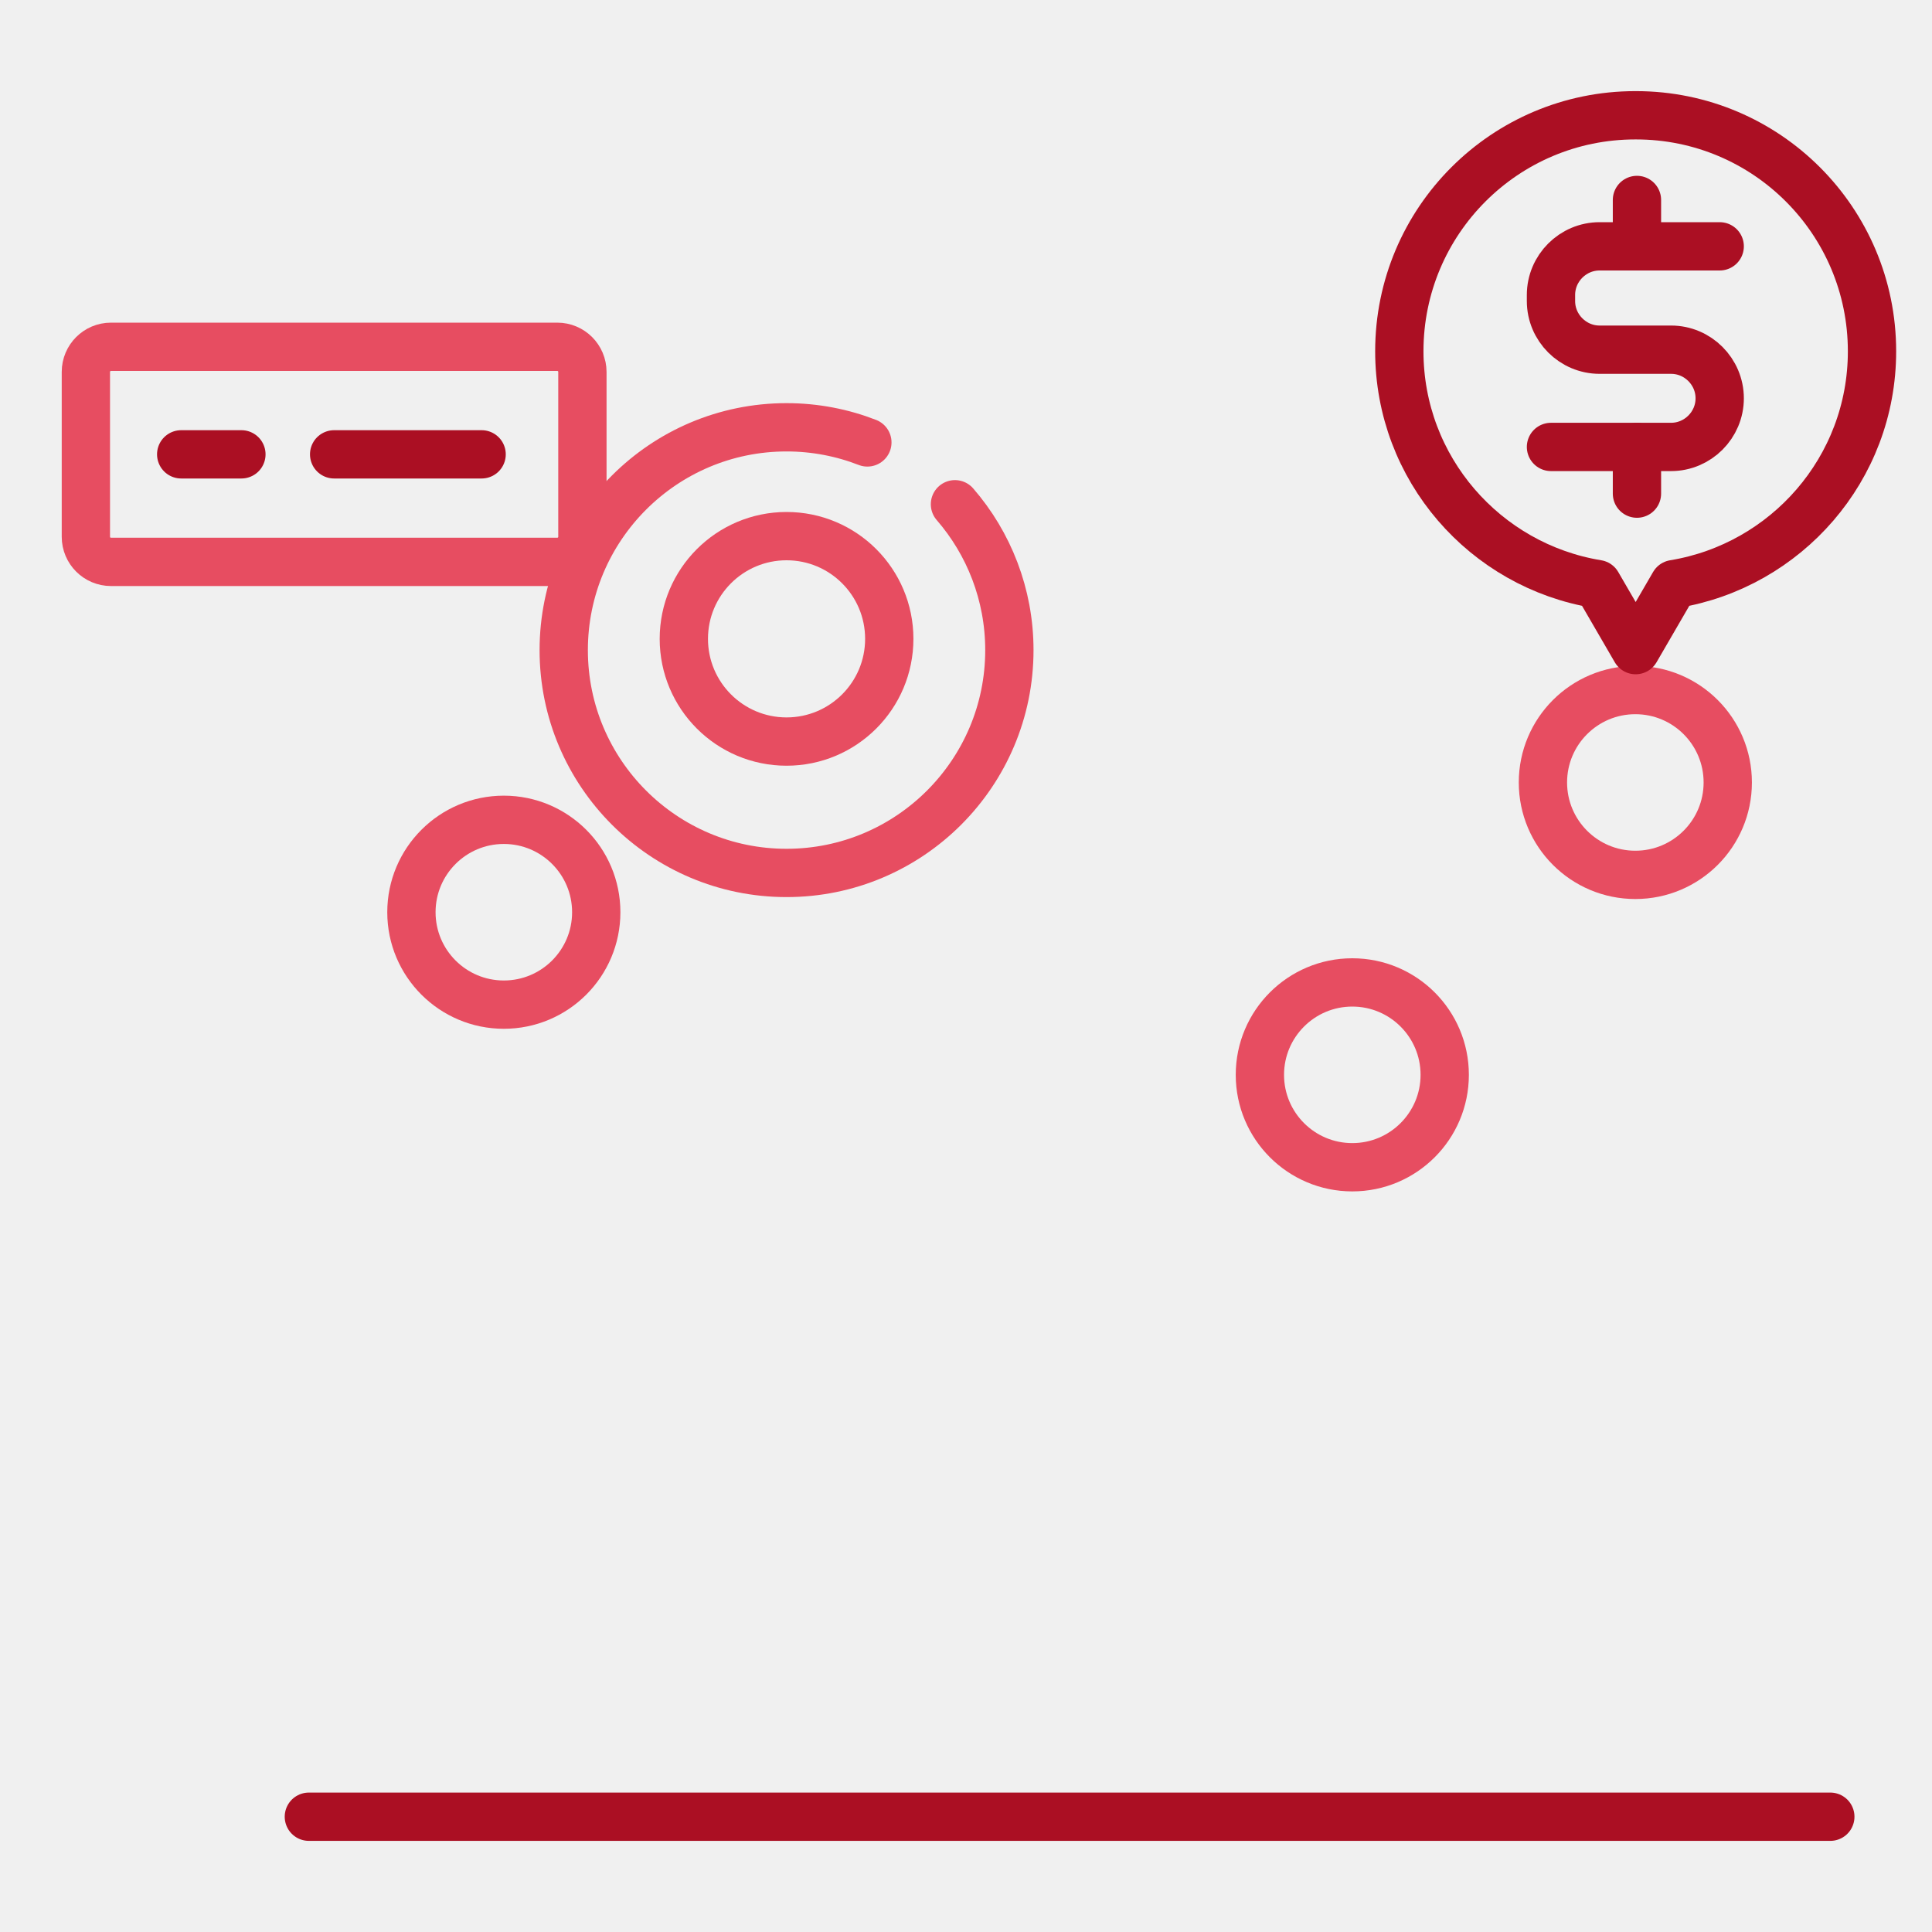
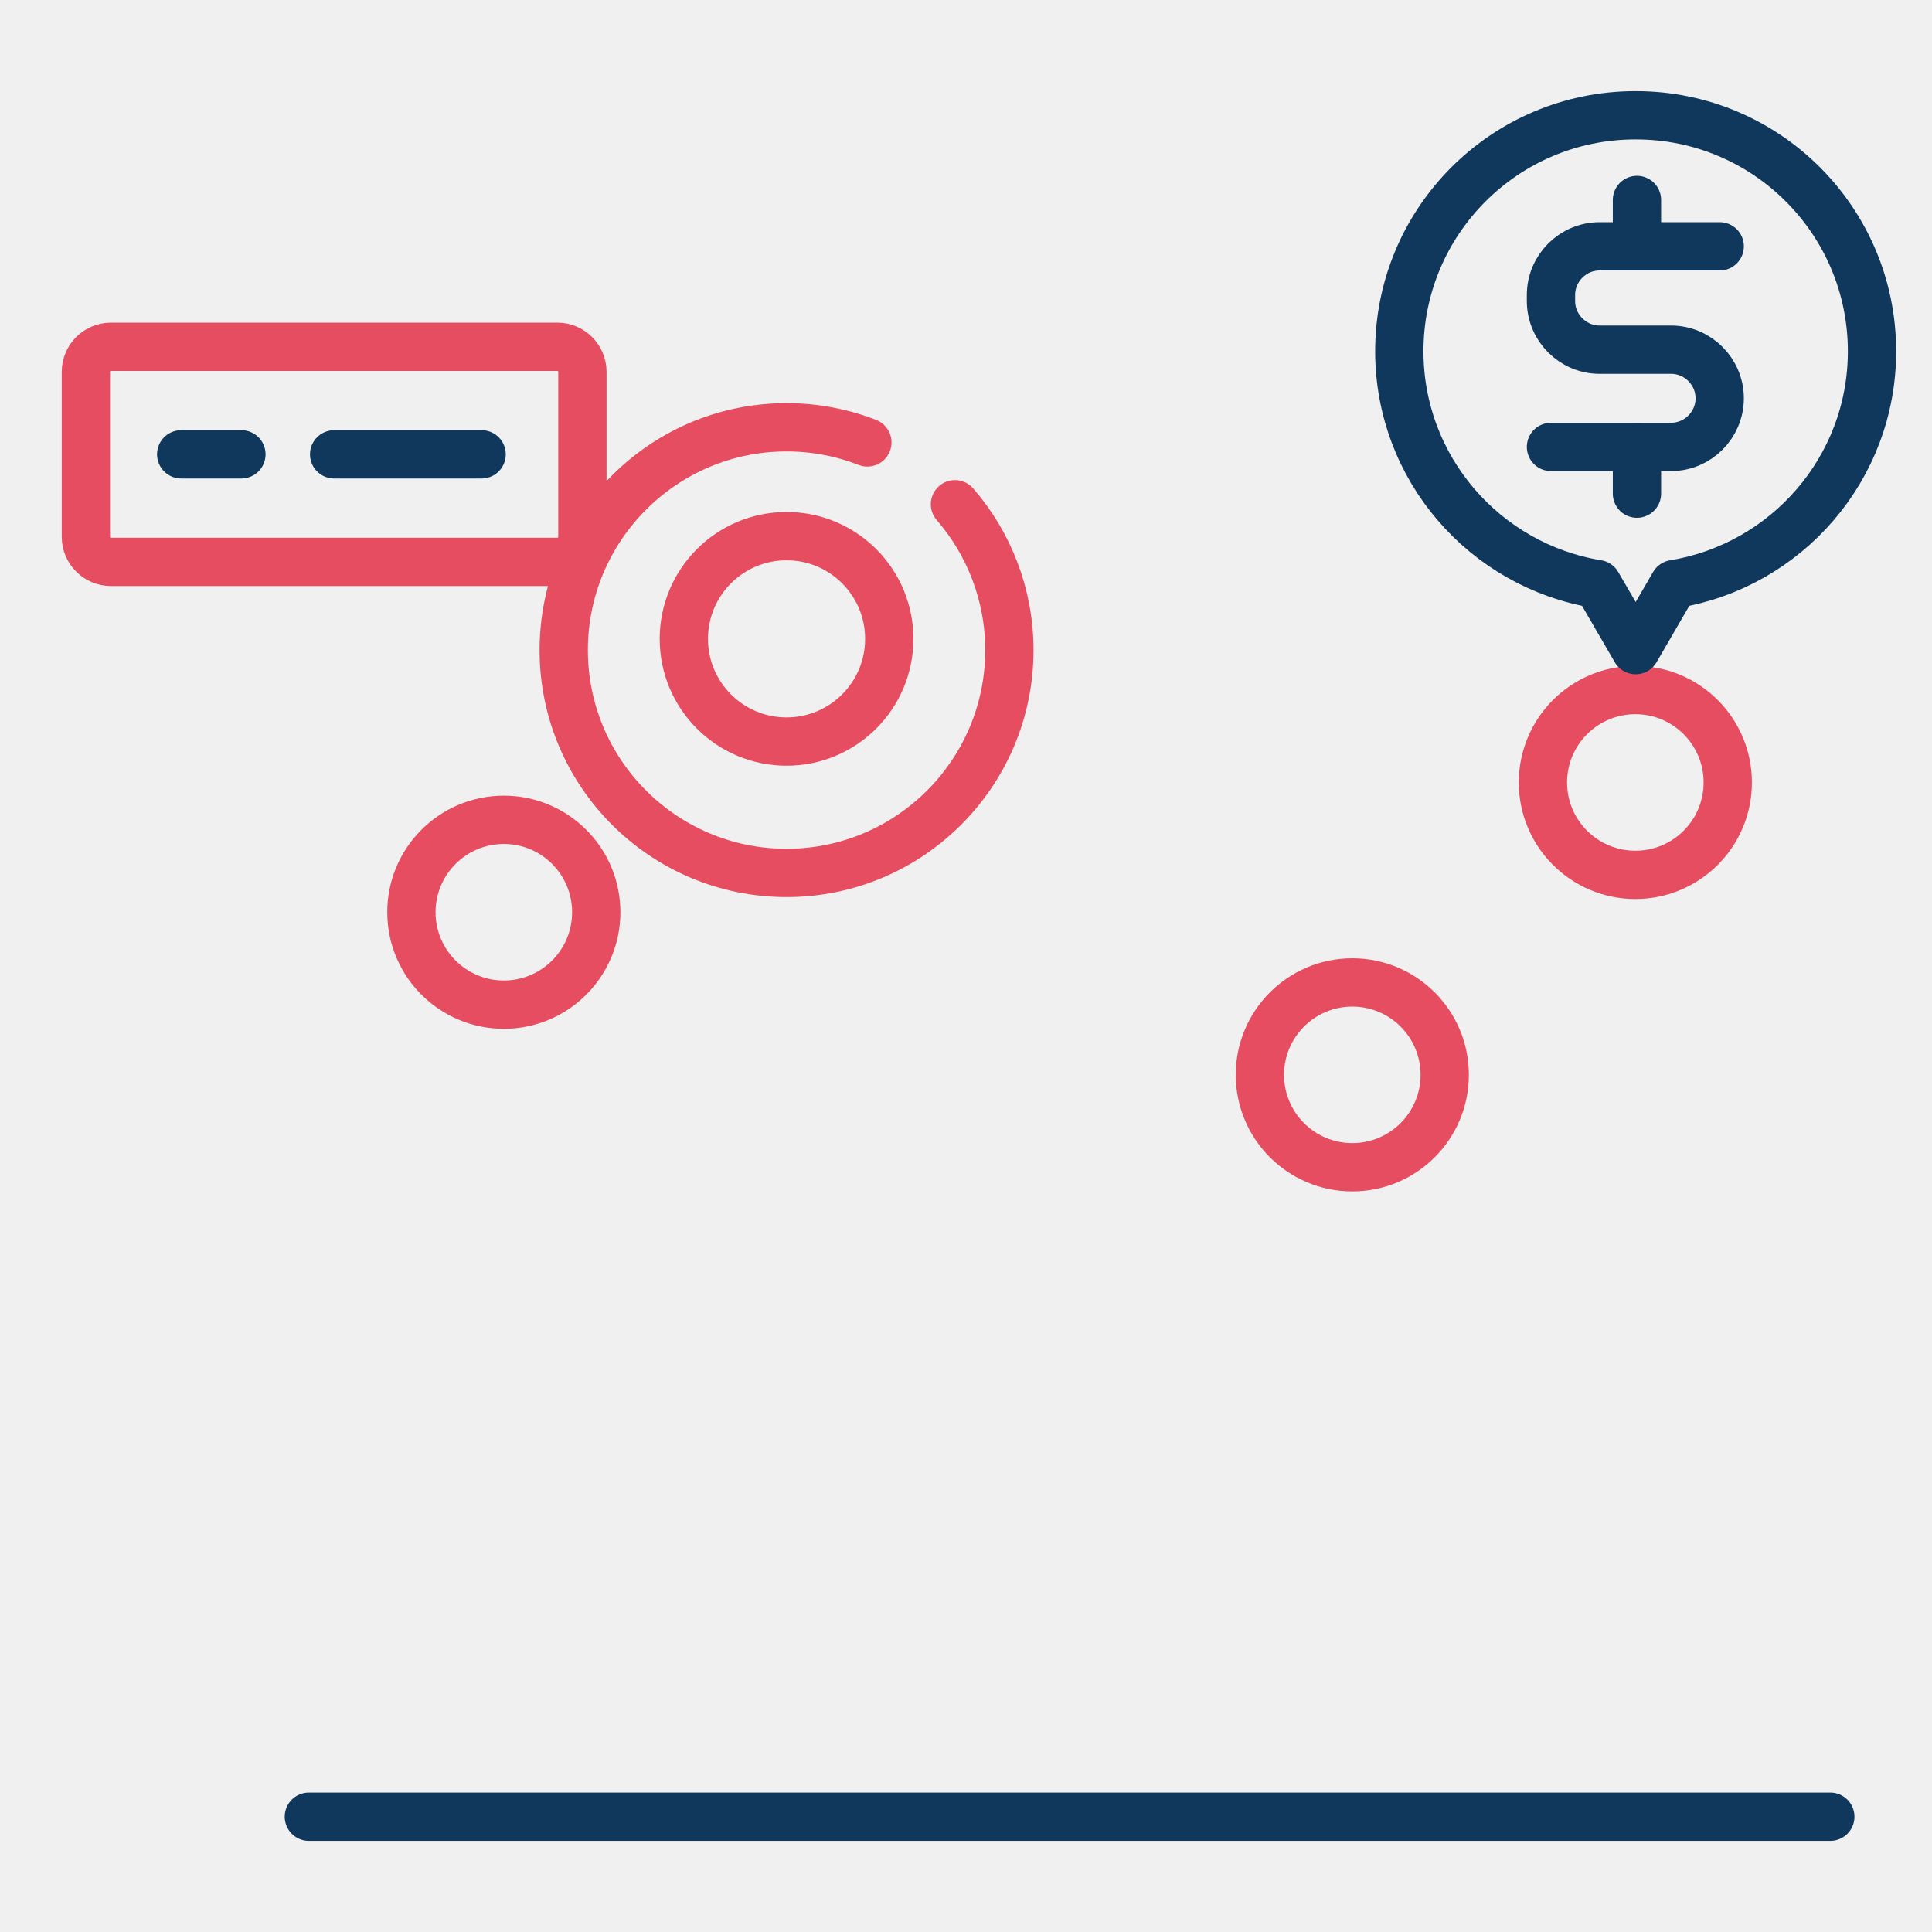
<svg xmlns="http://www.w3.org/2000/svg" id="eN1B3VI8Yzp1" viewBox="0 0 60 60" shape-rendering="geometricPrecision" text-rendering="geometricPrecision">
  <style>#eN1B3VI8Yzp3_tr {animation: eN1B3VI8Yzp3_tr__tr 3000ms linear infinite normal forwards}@keyframes eN1B3VI8Yzp3_tr__tr { 0% {transform: translate(16.13px,7.935px) rotate(0deg)} 23.333% {transform: translate(16.13px,7.935px) rotate(0deg)} 43.333% {transform: translate(16.13px,7.935px) rotate(7.87415deg)} 56.667% {transform: translate(16.13px,7.935px) rotate(-4.731108deg)} 73.333% {transform: translate(16.13px,7.935px) rotate(0deg)} 100% {transform: translate(16.13px,7.935px) rotate(0deg)}} #eN1B3VI8Yzp11 {animation: eN1B3VI8Yzp11_s_do 3000ms linear infinite normal forwards}@keyframes eN1B3VI8Yzp11_s_do { 0% {stroke-dashoffset: 10} 16.667% {stroke-dashoffset: 0} 100% {stroke-dashoffset: 0}} #eN1B3VI8Yzp12 {animation: eN1B3VI8Yzp12_s_do 3000ms linear infinite normal forwards}@keyframes eN1B3VI8Yzp12_s_do { 0% {stroke-dashoffset: 30} 10% {stroke-dashoffset: 30} 26.667% {stroke-dashoffset: 0} 100% {stroke-dashoffset: 0}} #eN1B3VI8Yzp13 {animation: eN1B3VI8Yzp13_s_do 3000ms linear infinite normal forwards}@keyframes eN1B3VI8Yzp13_s_do { 0% {stroke-dashoffset: 10} 20% {stroke-dashoffset: 10} 33.333% {stroke-dashoffset: 0} 100% {stroke-dashoffset: 0}} #eN1B3VI8Yzp15_ts {animation: eN1B3VI8Yzp15_ts__ts 3000ms linear infinite normal forwards}@keyframes eN1B3VI8Yzp15_ts__ts { 0% {transform: translate(48.92px,53.09px) scale(1,0)} 26.667% {transform: translate(48.92px,53.09px) scale(1,0);animation-timing-function: cubic-bezier(0.42,0,0.58,1)} 43.333% {transform: translate(48.92px,53.09px) scale(1,1)} 100% {transform: translate(48.92px,53.09px) scale(1,1)}} #eN1B3VI8Yzp18_ts {animation: eN1B3VI8Yzp18_ts__ts 3000ms linear infinite normal forwards}@keyframes eN1B3VI8Yzp18_ts__ts { 0% {transform: translate(40.08px,53.11px) scale(1,0)} 20% {transform: translate(40.08px,53.11px) scale(1,0);animation-timing-function: cubic-bezier(0.42,0,0.58,1)} 36.667% {transform: translate(40.08px,53.11px) scale(1,1)} 100% {transform: translate(40.08px,53.11px) scale(1,1)}} #eN1B3VI8Yzp19_ts {animation: eN1B3VI8Yzp19_ts__ts 3000ms linear infinite normal forwards}@keyframes eN1B3VI8Yzp19_ts__ts { 0% {transform: translate(13.73px,53.09px) scale(1,0);animation-timing-function: cubic-bezier(0.42,0,0.58,1)} 16.667% {transform: translate(13.73px,53.09px) scale(1,1)} 100% {transform: translate(13.73px,53.09px) scale(1,1)}} #eN1B3VI8Yzp20_ts {animation: eN1B3VI8Yzp20_ts__ts 3000ms linear infinite normal forwards}@keyframes eN1B3VI8Yzp20_ts__ts { 0% {transform: translate(31.465px,53.09px) scale(1,0)} 13.333% {transform: translate(31.465px,53.09px) scale(1,0);animation-timing-function: cubic-bezier(0.42,0,0.58,1)} 30% {transform: translate(31.465px,53.09px) scale(1,1)} 100% {transform: translate(31.465px,53.09px) scale(1,1)}} #eN1B3VI8Yzp21_ts {animation: eN1B3VI8Yzp21_ts__ts 3000ms linear infinite normal forwards}@keyframes eN1B3VI8Yzp21_ts__ts { 0% {transform: translate(22.29px,53.59px) scale(1,0)} 6.667% {transform: translate(22.29px,53.59px) scale(1,0);animation-timing-function: cubic-bezier(0.42,0,0.58,1)} 23.333% {transform: translate(22.29px,53.59px) scale(1,1)} 100% {transform: translate(22.29px,53.59px) scale(1,1)}} #eN1B3VI8Yzp25_tr {animation: eN1B3VI8Yzp25_tr__tr 3000ms linear infinite normal forwards}@keyframes eN1B3VI8Yzp25_tr__tr { 0% {transform: translate(41.54px,0.746961px) rotate(0deg)} 23.333% {transform: translate(41.54px,0.746961px) rotate(0deg);animation-timing-function: cubic-bezier(0.42,0,0.58,1)} 43.333% {transform: translate(41.54px,0.746961px) rotate(-9.605675deg);animation-timing-function: cubic-bezier(0.42,0,0.58,1)} 56.667% {transform: translate(41.54px,0.746961px) rotate(3.843229deg);animation-timing-function: cubic-bezier(0.42,0,0.58,1)} 73.333% {transform: translate(41.54px,0.746961px) rotate(0deg)} 100% {transform: translate(41.54px,0.746961px) rotate(0deg)}}</style>
  <g transform="translate(1.917023 2.83)">
    <g id="eN1B3VI8Yzp3_tr" transform="translate(16.13,7.935) rotate(0)">
      <g transform="translate(-16.13,-7.935)">
        <rect width="15.42" height="6.68" rx="0.78" ry="0.78" transform="translate(.75 7.94)" fill="none" stroke="#e74d61" stroke-width="1.5" stroke-linecap="round" stroke-linejoin="round" />
-         <line x1="3.71" y1="11.28" x2="5.58" y2="11.28" fill="none" stroke="#ab0f23" stroke-width="1.5" stroke-linecap="round" stroke-linejoin="round" />
-         <line x1="8.46" y1="11.28" x2="13.04" y2="11.28" fill="none" stroke="#ab0f23" stroke-width="1.5" stroke-linecap="round" stroke-linejoin="round" />
+         <line x1="3.71" y1="11.28" x2="5.58" y2="11.28" fill="none" stroke="#0F385C" stroke-width="1.5" stroke-linecap="round" stroke-linejoin="round" />
+         <line x1="8.46" y1="11.28" x2="13.04" y2="11.28" fill="none" stroke="#0F385C" stroke-width="1.5" stroke-linecap="round" stroke-linejoin="round" />
      </g>
    </g>
    <circle r="2.87" transform="translate(13.73 25.5)" fill="none" stroke="#e74d61" stroke-width="1.5" stroke-linecap="round" stroke-linejoin="round" />
    <circle r="2.87" transform="translate(40.08 30.55)" fill="none" stroke="#e74d61" stroke-width="1.5" stroke-linecap="round" stroke-linejoin="round" />
    <circle r="2.87" transform="translate(48.87 21.47)" fill="none" stroke="#e74d61" stroke-width="1.5" stroke-linecap="round" stroke-linejoin="round" />
    <circle r="3.19" transform="translate(22.51 17.01)" fill="none" stroke="#e74d61" stroke-width="1.5" stroke-linecap="round" stroke-linejoin="round" />
    <line id="eN1B3VI8Yzp11" x1="16.13" y1="23.2" x2="20" y2="19.49" fill="#fff" stroke="#e74d61" stroke-width="1.5" stroke-linecap="round" stroke-linejoin="round" stroke-dashoffset="10" stroke-dasharray="10" />
    <line id="eN1B3VI8Yzp12" x1="25.45" y1="19.07" x2="37.48" y2="28.49" fill="#fff" stroke="#e74d61" stroke-width="1.5" stroke-linecap="round" stroke-linejoin="round" stroke-dashoffset="30" stroke-dasharray="30" />
    <line id="eN1B3VI8Yzp13" x1="42.44" y1="28.29" x2="46.81" y2="23.78" fill="#fff" stroke="#e74d61" stroke-width="1.5" stroke-linecap="round" stroke-linejoin="round" stroke-dashoffset="10" stroke-dasharray="10" />
-     <line x1="7.56" y1="53.59" x2="54.81" y2="53.59" transform="translate(.115 0)" fill="#fff" stroke="#ab0f23" stroke-width="1.5" stroke-linecap="round" stroke-linejoin="round" />
+     <line x1="7.56" y1="53.59" x2="54.81" y2="53.59" transform="translate(.115 0)" fill="#fff" stroke="#0F385C" stroke-width="1.5" stroke-linecap="round" stroke-linejoin="round" />
    <g id="eN1B3VI8Yzp15_ts" transform="translate(48.92,53.09) scale(1,0)">
      <g transform="translate(-48.92,-53.09)">
-         <line x1="51.74" y1="53.59" x2="51.74" y2="36.48" fill="#fff" stroke="#ab0f23" stroke-width="1.5" stroke-linecap="round" stroke-linejoin="round" />
-         <path d="M46,53.59v-23.7c0-.28.22-.5.5-.5h4.75c.28,0,.5.22.5.5v2.72" fill="none" stroke="#ab0f23" stroke-width="1.5" stroke-linecap="round" stroke-linejoin="round" />
+         <line x1="51.74" y1="53.59" x2="51.74" y2="36.48" fill="#fff" stroke="#0F385C" stroke-width="1.5" stroke-linecap="round" stroke-linejoin="round" />
+         <path d="M46,53.59v-23.7c0-.28.22-.5.5-.5h4.75c.28,0,.5.22.5.5v2.72" fill="none" stroke="#0F385C" stroke-width="1.5" stroke-linecap="round" stroke-linejoin="round" />
      </g>
    </g>
    <g id="eN1B3VI8Yzp18_ts" transform="translate(40.08,53.11) scale(1,0)">
-       <path d="M37.1,53.09v-12.92c0-.28.22-.5.5-.5h4.92c.28,0,.5.22.5.5v12.92" transform="translate(-40.08,-53.11)" fill="none" stroke="#ab0f23" stroke-width="1.5" stroke-linecap="round" stroke-linejoin="round" />
+       <path d="M37.1,53.09v-12.92c0-.28.22-.5.5-.5h4.92c.28,0,.5.22.5.5v12.92" transform="translate(-40.08,-53.11)" fill="none" stroke="#0F385C" stroke-width="1.5" stroke-linecap="round" stroke-linejoin="round" />
    </g>
    <g id="eN1B3VI8Yzp19_ts" transform="translate(13.73,53.09) scale(1,0)">
-       <path d="M10.77,53.09v-12.92c0-.28.22-.5.5-.5h4.92c.28,0,.5.22.5.5v12.92" transform="translate(-13.73,-53.09)" fill="none" stroke="#ab0f23" stroke-width="1.5" stroke-linecap="round" stroke-linejoin="round" />
+       <path d="M10.77,53.09v-12.92c0-.28.22-.5.5-.5h4.92c.28,0,.5.22.5.5v12.92" transform="translate(-13.73,-53.09)" fill="none" stroke="#0F385C" stroke-width="1.5" stroke-linecap="round" stroke-linejoin="round" />
    </g>
    <g id="eN1B3VI8Yzp20_ts" transform="translate(31.465,53.09) scale(1,0)">
-       <path d="M28.34,53.11v-18.42c0-.39.22-.71.5-.71h4.92c.28,0,.5.32.5.71v18.42" transform="translate(-31.465,-53.09)" fill="none" stroke="#ab0f23" stroke-width="1.5" stroke-linecap="round" stroke-linejoin="round" />
+       <path d="M28.34,53.11v-18.42c0-.39.22-.71.5-.71h4.92c.28,0,.5.32.5.71v18.42" transform="translate(-31.465,-53.09)" fill="none" stroke="#0F385C" stroke-width="1.5" stroke-linecap="round" stroke-linejoin="round" />
    </g>
    <g id="eN1B3VI8Yzp21_ts" transform="translate(22.29,53.59) scale(1,0)">
      <g transform="translate(-22.51,-53.59)">
-         <line x1="25.45" y1="53.09" x2="25.45" y2="48.16" fill="none" stroke="#ab0f23" stroke-width="1.5" stroke-linecap="round" stroke-linejoin="round" />
-         <path d="M19.54,53.09v-23.42c0-.28.22-.5.5-.5h4.67c.28,0,.5.22.5.5v15.15" fill="none" stroke="#ab0f23" stroke-width="1.5" stroke-linecap="round" stroke-linejoin="round" />
+         <line x1="25.45" y1="53.09" x2="25.45" y2="48.16" fill="none" stroke="#0F385C" stroke-width="1.5" stroke-linecap="round" stroke-linejoin="round" />
+         <path d="M19.54,53.09v-23.42c0-.28.22-.5.5-.5h4.67c.28,0,.5.22.5.5v15.15" fill="none" stroke="#0F385C" stroke-width="1.5" stroke-linecap="round" stroke-linejoin="round" />
      </g>
    </g>
    <path d="M27.74,12.83c1.05,1.21,1.69,2.8,1.69,4.53c0,3.82-3.1,6.92-6.92,6.92s-6.92-3.1-6.92-6.92s3.1-6.92,6.92-6.92c.89,0,1.74.17,2.51.47" fill="none" stroke="#e74d61" stroke-width="1.5" stroke-linecap="round" stroke-linejoin="round" />
    <g id="eN1B3VI8Yzp25_tr" transform="translate(41.54,0.746961) rotate(0)">
      <g transform="translate(-41.54,-0.746961)">
-         <path d="M48.87,0.75c-4.05,0-7.33,3.28-7.33,7.33c0,3.64,2.66,6.66,6.15,7.23l1.19,2.05l1.19-2.05c3.48-.57,6.15-3.58,6.15-7.23c0-4.05-3.28-7.33-7.33-7.33Z" fill="none" stroke="#ab0f23" stroke-width="1.5" stroke-linecap="round" stroke-linejoin="round" />
+         <path d="M48.87,0.75c-4.05,0-7.33,3.28-7.33,7.33c0,3.64,2.66,6.66,6.15,7.23l1.19,2.05l1.19-2.05c3.48-.57,6.15-3.58,6.15-7.23c0-4.05-3.28-7.33-7.33-7.33Z" fill="none" stroke="#0F385C" stroke-width="1.5" stroke-linecap="round" stroke-linejoin="round" />
        <g>
-           <path d="M51.49,4.82h-3.73c-.83,0-1.51.68-1.51,1.51v.19c0,.83.68,1.51,1.51,1.51h2.22c.83,0,1.51.68,1.51,1.51v0c0,.83-.68,1.51-1.51,1.51h-3.73" fill="none" stroke="#ab0f23" stroke-width="1.5" stroke-linecap="round" stroke-linejoin="round" />
-           <line x1="48.92" y1="12.5" x2="48.92" y2="11.05" fill="none" stroke="#ab0f23" stroke-width="1.5" stroke-linecap="round" stroke-linejoin="round" />
-           <line x1="48.92" y1="4.82" x2="48.92" y2="3.38" fill="none" stroke="#ab0f23" stroke-width="1.5" stroke-linecap="round" stroke-linejoin="round" />
+           <path d="M51.49,4.82h-3.73c-.83,0-1.51.68-1.51,1.51v.19c0,.83.68,1.51,1.51,1.51h2.22c.83,0,1.51.68,1.51,1.51v0c0,.83-.68,1.51-1.51,1.51h-3.73" fill="none" stroke="#0F385C" stroke-width="1.5" stroke-linecap="round" stroke-linejoin="round" />
+           <line x1="48.92" y1="12.5" x2="48.92" y2="11.05" fill="none" stroke="#0F385C" stroke-width="1.5" stroke-linecap="round" stroke-linejoin="round" />
+           <line x1="48.92" y1="4.82" x2="48.92" y2="3.38" fill="none" stroke="#0F385C" stroke-width="1.5" stroke-linecap="round" stroke-linejoin="round" />
        </g>
      </g>
    </g>
  </g>
</svg>
